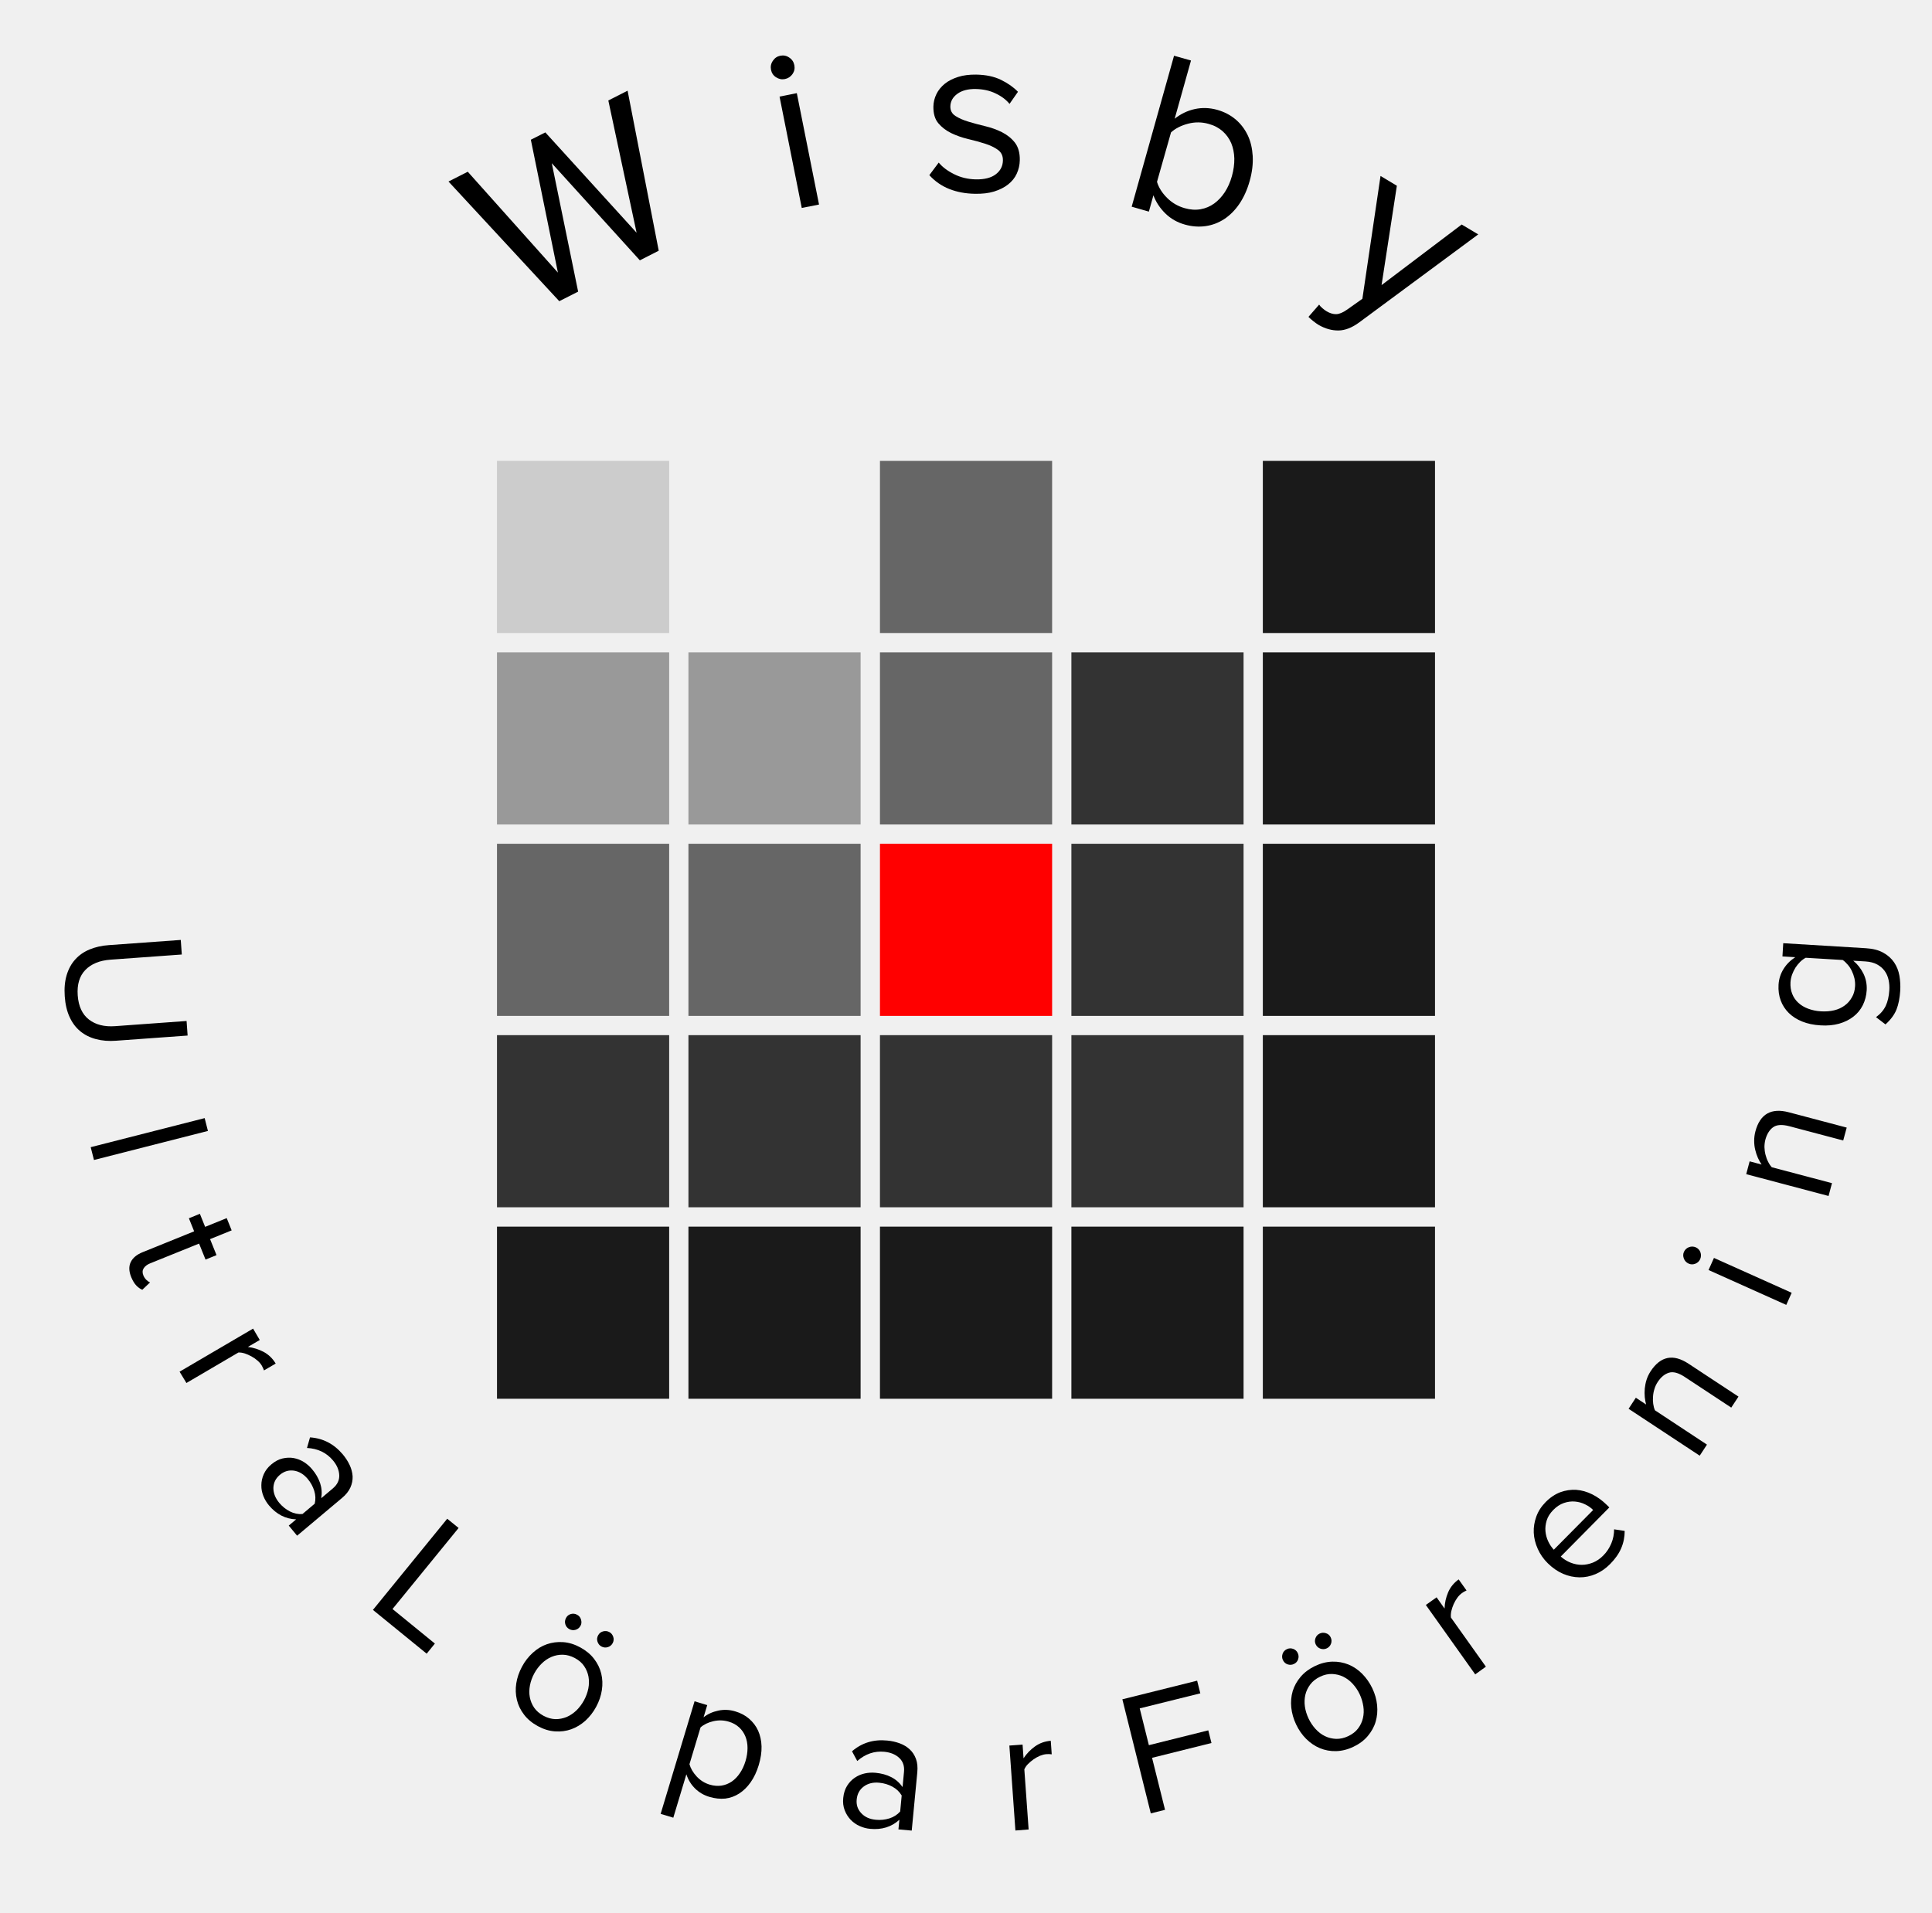
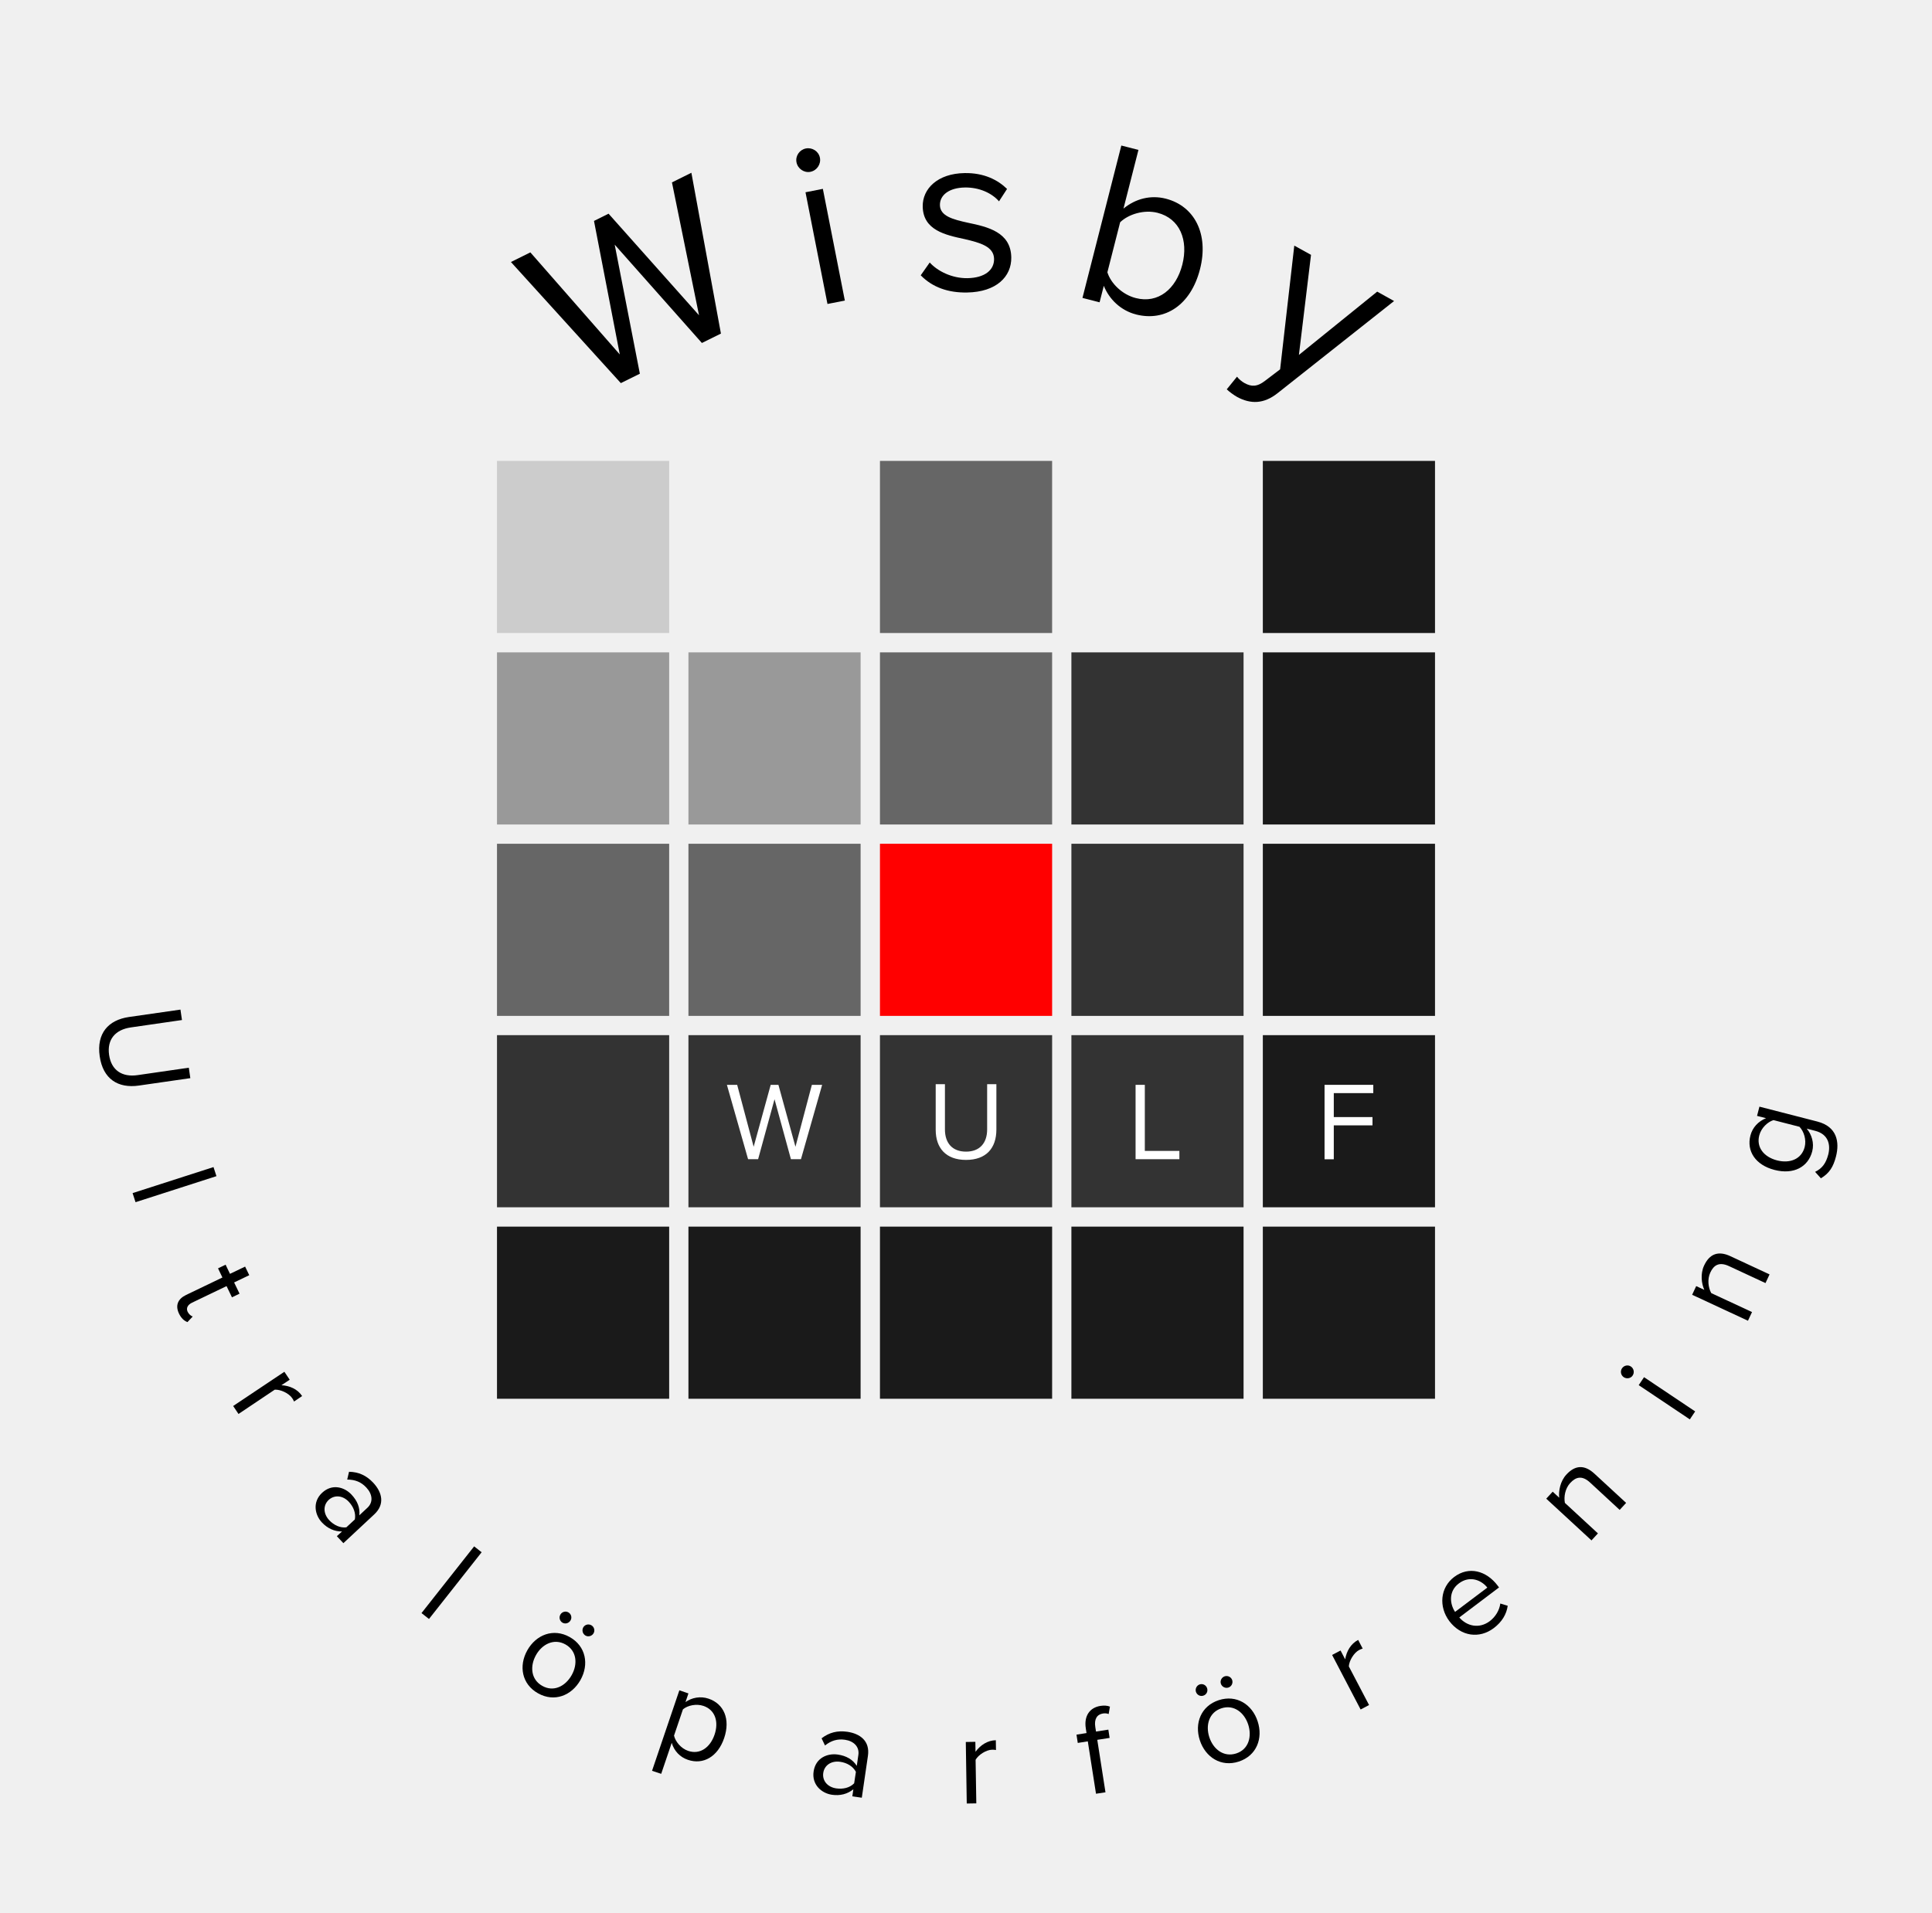
- <svg xmlns="http://www.w3.org/2000/svg" version="1.1" id="svg8" x="0px" y="0px" viewBox="0 0 2426.1 2401.9" style="enable-background:new 0 0 2426.1 2401.9;" xml:space="preserve">
+ <svg xmlns="http://www.w3.org/2000/svg" version="1.1" x="0px" y="0px" width="2426.1px" height="2401.9px" viewBox="0 0 2426.1 2401.9" style="enable-background:new 0 0 2426.1 2401.9;" xml:space="preserve">
  <style type="text/css">
	.st0{fill-rule:evenodd;clip-rule:evenodd;fill:#CCCCCC;}
	.st1{fill-rule:evenodd;clip-rule:evenodd;fill:#666666;}
	.st2{fill-rule:evenodd;clip-rule:evenodd;fill:#999999;}
	.st3{fill-rule:evenodd;clip-rule:evenodd;fill:#333333;}
	.st4{fill-rule:evenodd;clip-rule:evenodd;fill:#1A1A1A;}
	.st5{fill-rule:evenodd;clip-rule:evenodd;fill:#FF0000;}
+ 	.st6{fill:#FFFFFF;}
</style>
-   <rect x="624.1" y="578.9" class="st0" width="216.2" height="216.2" />
-   <rect x="1105" y="578.9" class="st1" width="216.2" height="216.2" />
-   <rect x="624.1" y="819.4" class="st2" width="216.2" height="216.2" />
-   <rect x="864.5" y="819.4" class="st2" width="216.2" height="216.2" />
-   <rect x="1105" y="819.4" class="st1" width="216.2" height="216.2" />
-   <rect x="1345.4" y="819.4" class="st3" width="216.2" height="216.2" />
-   <rect x="624.1" y="1059.8" class="st1" width="216.2" height="216.2" />
-   <rect x="864.5" y="1059.8" class="st1" width="216.2" height="216.2" />
-   <rect x="1345.4" y="1059.8" class="st3" width="216.2" height="216.2" />
-   <rect x="624.1" y="1300.2" class="st3" width="216.2" height="216.2" />
-   <rect x="864.5" y="1300.2" class="st3" width="216.2" height="216.2" />
-   <rect x="1105" y="1300.2" class="st3" width="216.2" height="216.2" />
-   <rect x="1345.4" y="1300.2" class="st3" width="216.2" height="216.2" />
-   <rect x="1585.8" y="578.9" class="st4" width="216.2" height="216.2" />
-   <rect x="1585.8" y="819.4" class="st4" width="216.2" height="216.2" />
-   <rect x="1585.8" y="1059.8" class="st4" width="216.2" height="216.2" />
-   <rect x="1585.8" y="1300.2" class="st4" width="216.2" height="216.2" />
-   <rect x="624.1" y="1540.7" class="st4" width="216.2" height="216.2" />
-   <rect x="864.5" y="1540.7" class="st4" width="216.2" height="216.2" />
-   <rect x="1105" y="1540.7" class="st4" width="216.2" height="216.2" />
-   <rect x="1345.4" y="1540.7" class="st4" width="216.2" height="216.2" />
-   <rect x="1585.8" y="1540.7" class="st4" width="216.2" height="216.2" />
-   <rect x="1105" y="1059.8" class="st5" width="216.2" height="216.2" />
-   <g>
-     <path d="M81.3,1251.4c-0.7-10,0.1-18.9,2.4-26.6c2.3-7.7,5.9-14.3,10.7-19.6c4.8-5.4,10.8-9.6,18-12.6c7.2-3,15.3-4.9,24.5-5.5   l90.1-6.5l1.3,18.3l-89.7,6.5c-13.5,1-24,5.3-31.4,12.9c-7.4,7.6-10.6,18.3-9.6,32s5.7,23.8,14.1,30.3c8.4,6.5,19.4,9.3,32.9,8.3   l89.7-6.5l1.3,18.3l-89.9,6.5c-9.1,0.7-17.5,0-25.1-2c-7.6-2-14.2-5.3-19.8-9.9c-5.6-4.6-10.1-10.6-13.4-17.9   C84,1270.1,82,1261.4,81.3,1251.4z" />
-     <path d="M113.9,1440.9l143.1-36.5l4.1,16.1L118,1457L113.9,1440.9z" />
-     <path d="M164.8,1604.2c-3-7.4-3.2-13.7-0.6-19c2.6-5.3,7.5-9.4,14.9-12.4l64.7-26.2l-6.6-16.4l13.8-5.6l6.6,16.4l27.1-11l6.2,15.4   l-27.1,11l8.1,20.1l-13.8,5.6l-8.1-20.1l-61.4,24.8c-3.7,1.5-6.4,3.5-8.1,6.1c-1.7,2.6-1.9,5.6-0.5,9c0.9,2.2,2.1,4,3.7,5.6   s3.1,2.6,4.7,3.3l-9.7,9.2c-2.7-1.1-5.2-2.9-7.6-5.4C168.8,1612.2,166.7,1608.7,164.8,1604.2z" />
-     <path d="M225.5,1722.9l92.3-54.1l8.4,14.3l-14.9,8.7c7,0.9,13.6,3,19.9,6.3c6.2,3.4,11.2,8.2,15,14.6l-14.7,8.6   c-0.7-2-1.6-4-2.8-6.1c-1.3-2.2-3-4.2-5.3-6.2c-2.3-2-4.8-3.8-7.6-5.3c-2.8-1.5-5.6-2.8-8.4-3.7c-2.8-0.9-5.5-1.3-8-1.2l-65.3,38.3   L225.5,1722.9z" />
-     <path d="M362.6,1916.2l9.3-7.8c-13.4-0.5-24.8-6.4-34.2-17.6c-2.9-3.5-5.3-7.4-7-11.8c-1.7-4.3-2.6-8.8-2.5-13.5   c0-4.7,1-9.3,3-13.8c2-4.5,5.1-8.7,9.6-12.4c4.5-3.8,9.2-6.3,14-7.4s9.5-1.3,14-0.5c4.5,0.8,8.8,2.5,12.7,4.9   c3.9,2.5,7.4,5.5,10.3,9c4.8,5.6,8.1,11.5,10.2,17.6c2,6.1,2.5,12.4,1.4,18.9l14.7-12.4c5.5-4.7,8.2-10.2,7.9-16.6   c-0.3-6.4-2.9-12.6-8-18.6c-8.1-9.6-18.9-14.8-32.5-15.5l3.8-13.3c16.4,1.1,30,8.2,41.1,21.3c3.6,4.3,6.5,8.8,8.7,13.5   c2.2,4.7,3.4,9.4,3.7,14.1c0.2,4.7-0.7,9.4-2.8,14.1c-2.1,4.6-5.6,9.1-10.6,13.2l-56.3,47.3L362.6,1916.2z M350.7,1887.7   c3.8,4.5,8.2,8.1,13.3,10.7c5.1,2.6,10.3,3.7,15.8,3.3l15.4-13c1.3-5.3,1.1-10.7-0.6-16.2c-1.7-5.4-4.4-10.4-8.2-14.9   c-5-6-10.8-9.4-17.3-10.4c-6.5-0.9-12.4,0.8-17.7,5.3c-5.2,4.4-7.9,9.8-8.1,16.4C343.3,1875.5,345.7,1881.7,350.7,1887.7z" />
-     <path d="M468.3,2022.1l93.3-114.5l14.3,11.6L492.9,2021l53.2,43.4l-10.3,12.7L468.3,2022.1z" />
-     <path d="M675.4,2168.1c-7.1-3.9-12.9-8.6-17.3-14.4c-4.4-5.7-7.4-11.9-9-18.6c-1.6-6.7-1.9-13.5-0.8-20.7c1.1-7.1,3.5-14.1,7.2-21   c3.6-6.8,8.2-12.6,13.6-17.5c5.4-4.9,11.3-8.5,17.7-10.7c6.4-2.2,13.2-3.1,20.4-2.6c7.2,0.5,14.3,2.7,21.5,6.6   c7.1,3.9,12.9,8.6,17.3,14.4c4.4,5.7,7.4,11.9,9,18.5c1.6,6.6,1.9,13.5,0.8,20.7s-3.5,14.2-7.1,20.9c-3.7,6.9-8.3,12.7-13.6,17.6   c-5.4,4.8-11.3,8.4-17.7,10.7c-6.4,2.3-13.3,3.2-20.4,2.7C689.7,2174.2,682.6,2172,675.4,2168.1z M682.5,2155.1   c5.1,2.7,10.1,4.1,15,4.2c4.9,0.1,9.6-0.9,14.1-2.7c4.4-1.9,8.5-4.7,12.3-8.3c3.7-3.7,6.9-7.9,9.5-12.7c2.6-4.8,4.4-9.8,5.4-14.8   c1-5.1,1-10,0.2-14.8c-0.9-4.8-2.7-9.2-5.4-13.2c-2.7-4.1-6.7-7.5-11.7-10.2c-5.1-2.7-10.1-4.1-15.1-4.2c-5-0.1-9.7,0.8-14.2,2.7   c-4.5,1.9-8.5,4.6-12.2,8.2c-3.7,3.6-6.9,7.8-9.5,12.6c-2.6,4.8-4.4,9.8-5.4,14.9c-1,5.2-1.1,10.1-0.2,14.9   c0.9,4.7,2.7,9.2,5.5,13.3C673.5,2148.9,677.4,2152.3,682.5,2155.1z M729,2042c-1.4,2.6-3.5,4.3-6.2,5.1c-2.7,0.8-5.3,0.5-7.8-0.8   c-2.6-1.4-4.3-3.5-5.1-6.2c-0.8-2.7-0.5-5.3,0.9-7.9c1.3-2.5,3.3-4.1,6-4.9c2.7-0.8,5.3-0.5,7.9,0.9c2.5,1.3,4.1,3.3,4.9,6   S730.4,2039.6,729,2042z M769.4,2063.8c-1.4,2.6-3.5,4.3-6.2,5.1c-2.8,0.8-5.4,0.5-7.9-0.8c-2.5-1.3-4.1-3.4-5-6.1   c-0.9-2.7-0.6-5.4,0.8-8c1.3-2.5,3.4-4.1,6.1-4.9c2.8-0.8,5.4-0.5,7.9,0.8c2.5,1.3,4.1,3.4,5,6.1   C771,2058.7,770.7,2061.3,769.4,2063.8z" />
-     <path d="M891,2257c-7.1-2.1-13.1-5.6-18.1-10.5c-5-4.9-8.7-10.9-11-17.9l-16.4,54.5l-15.9-4.8l42.6-141.4l15.9,4.8l-4.6,15.3   c5.2-4.1,11.4-6.9,18.5-8.4c7.1-1.5,14.2-1.2,21.4,1c6.8,2,12.6,5.1,17.4,9.3c4.8,4.2,8.6,9.1,11.2,14.9c2.6,5.8,4.1,12.4,4.3,19.7   c0.2,7.3-1,15.1-3.5,23.5c-2.5,8.3-5.9,15.5-10.1,21.5c-4.2,6-9,10.7-14.4,14.2c-5.4,3.5-11.3,5.6-17.6,6.4   C904.4,2259.7,897.8,2259,891,2257z M891.3,2241.6c5.1,1.5,10,1.9,14.7,1.2c4.7-0.7,9-2.5,12.9-5.1c3.9-2.7,7.3-6.2,10.3-10.7   c3-4.4,5.3-9.5,7-15.1c1.7-5.7,2.5-11.1,2.5-16.4c0-5.3-0.9-10.1-2.7-14.5c-1.8-4.4-4.4-8.2-7.9-11.4c-3.5-3.2-7.8-5.6-12.9-7.1   c-6.4-1.9-12.8-2.1-19.4-0.6c-6.5,1.5-11.9,4.1-16.1,7.8l-13.9,46.2c1.5,5.4,4.5,10.5,9.1,15.5   C879.4,2236.2,884.9,2239.7,891.3,2241.6z" />
-     <path d="M1128.2,2297.8l1.2-12.1c-9.9,9-22.1,12.8-36.7,11.4c-4.6-0.4-9-1.6-13.2-3.5c-4.3-1.9-8-4.5-11.3-7.9   c-3.2-3.4-5.7-7.3-7.5-12s-2.4-9.8-1.8-15.5c0.6-5.9,2.2-10.9,4.8-15.1s5.8-7.6,9.7-10.2c3.8-2.6,8-4.4,12.5-5.4   c4.5-1,9.1-1.2,13.6-0.8c7.3,0.7,13.9,2.5,19.6,5.4c5.7,2.9,10.5,7.1,14.3,12.5l1.8-19.2c0.7-7.2-1.3-13-6-17.4   c-4.7-4.4-10.9-6.9-18.7-7.7c-12.5-1.2-23.8,2.7-34,11.6l-6.6-12.2c12.4-10.7,27.2-15.2,44.2-13.5c5.6,0.5,10.8,1.7,15.7,3.5   c4.9,1.8,9,4.3,12.5,7.5s6.1,7.2,7.9,12c1.8,4.8,2.3,10.4,1.7,16.9l-7,73.2L1128.2,2297.8z M1099.8,2285.7c5.9,0.6,11.5,0,17-1.7   c5.4-1.7,10-4.6,13.6-8.7l1.9-20.1c-2.8-4.7-6.7-8.4-11.7-11.1c-5-2.7-10.4-4.3-16.3-4.9c-7.8-0.8-14.3,0.8-19.6,4.7   c-5.3,3.9-8.2,9.3-8.9,16.2c-0.7,6.8,1.2,12.5,5.7,17.3C1085.9,2282.2,1092,2285,1099.8,2285.7z" />
-     <path d="M1275.1,2299.2l-7.6-106.7l16.6-1.2l1.2,17.2c3.9-5.9,8.7-10.9,14.5-15c5.8-4.1,12.3-6.4,19.7-7l1.2,17   c-2.1-0.3-4.3-0.4-6.7-0.2c-2.5,0.2-5.2,0.9-8,2c-2.8,1.2-5.5,2.7-8.1,4.5c-2.6,1.8-4.9,3.8-7,5.9c-2.1,2.1-3.6,4.4-4.6,6.7   l5.4,75.5L1275.1,2299.2z" />
-     <path d="M1445.1,2277.7l-35.7-143.3l93.9-23.4l4,15.9l-76.1,18.9l11.5,46.2l74.6-18.6l4,15.9l-74.6,18.6l16.3,65.3L1445.1,2277.7z" />
-     <path d="M1629.6,2076.2c1.3,2.7,1.4,5.3,0.5,8c-0.9,2.7-2.7,4.6-5.2,5.8c-2.7,1.3-5.3,1.4-8,0.5c-2.7-0.9-4.6-2.7-5.9-5.4   c-1.2-2.5-1.3-5.1-0.4-7.8c0.9-2.7,2.7-4.6,5.4-5.9c2.5-1.2,5.1-1.3,7.8-0.4C1626.5,2072,1628.4,2073.7,1629.6,2076.2z    M1699.6,2194c-7.3,3.5-14.6,5.3-21.8,5.5c-7.2,0.2-14-1.1-20.3-3.7c-6.3-2.6-12-6.5-17.2-11.6c-5.1-5.1-9.4-11.2-12.7-18.2   c-3.3-6.9-5.3-14-6.1-21.3c-0.7-7.2-0.1-14.1,1.8-20.6c2-6.5,5.3-12.5,10-18c4.7-5.5,10.7-10,18-13.5c7.3-3.5,14.6-5.3,21.8-5.5   c7.2-0.2,13.9,1.1,20.2,3.6c6.3,2.6,12,6.4,17.2,11.6c5.1,5.2,9.4,11.2,12.7,18.1c3.4,7.1,5.4,14.2,6.1,21.4   c0.7,7.2,0.1,14.1-1.8,20.6c-1.9,6.6-5.3,12.6-9.9,18.1C1712.9,2186.1,1706.9,2190.5,1699.6,2194z M1693.2,2180.6   c5.2-2.5,9.3-5.7,12.2-9.6c3-3.9,5-8.3,6.1-13c1.1-4.7,1.3-9.6,0.5-14.8c-0.8-5.2-2.3-10.3-4.6-15.2c-2.3-4.9-5.3-9.3-8.8-13.1   c-3.5-3.8-7.5-6.8-11.8-8.9c-4.4-2.1-9-3.2-13.9-3.4c-4.9-0.2-10,0.9-15.2,3.4c-5.2,2.5-9.3,5.7-12.3,9.7c-3,4-5.1,8.3-6.2,13   c-1.1,4.7-1.3,9.6-0.6,14.7c0.7,5.1,2.3,10.2,4.6,15.1c2.3,4.9,5.3,9.3,8.8,13.2c3.6,3.9,7.5,6.9,11.9,9c4.3,2.1,9,3.2,14,3.4   C1682.9,2184.2,1688,2183.1,1693.2,2180.6z M1671,2056.6c1.3,2.7,1.4,5.3,0.4,8c-1,2.7-2.8,4.6-5.3,5.8c-2.5,1.2-5.2,1.3-7.9,0.4   c-2.7-0.9-4.7-2.7-6-5.4c-1.2-2.5-1.3-5.1-0.3-7.8c1-2.7,2.8-4.6,5.3-5.8c2.5-1.2,5.2-1.3,7.9-0.4   C1667.9,2052.3,1669.8,2054,1671,2056.6z" />
-     <path d="M1852.5,2103.1l-62-87.2l13.5-9.6l10,14.1c0.2-7.1,1.7-13.8,4.5-20.4c2.8-6.5,7.2-11.9,13.2-16.2l9.9,13.9   c-1.9,0.8-3.9,1.9-5.8,3.3c-2,1.5-4,3.4-5.8,5.9c-1.8,2.5-3.3,5.1-4.6,8c-1.3,2.9-2.2,5.8-2.9,8.7c-0.6,2.9-0.8,5.6-0.5,8.1   l43.9,61.7L1852.5,2103.1z" />
-     <path d="M2022,1964.4c-5.6,5.7-11.7,9.9-18.3,12.7c-6.6,2.8-13.4,4.2-20.3,4.1c-6.9-0.1-13.7-1.5-20.5-4.4   c-6.8-2.9-13.2-7.3-19.2-13.2c-5.5-5.4-9.7-11.5-12.7-18.2c-3-6.7-4.7-13.5-5-20.3c-0.3-6.8,0.8-13.6,3.2-20.2   c2.4-6.7,6.3-12.7,11.7-18.2c5.7-5.8,11.9-9.9,18.4-12.4c6.6-2.4,13.3-3.4,20.1-3c6.8,0.5,13.5,2.4,20.1,5.7   c6.6,3.3,12.7,7.8,18.4,13.4l3,3l-61,61.7c3.8,3.3,7.9,5.9,12.5,7.7c4.6,1.8,9.2,2.7,13.9,2.7c4.7,0,9.4-1,14-2.8   c4.6-1.9,9-4.8,13-8.9c4.4-4.4,7.7-9.5,10.1-15.2c2.4-5.8,3.5-11.7,3.5-17.7l13.3,2c0,7.5-1.4,14.8-4.4,21.8   S2028.2,1958.1,2022,1964.4z M2000.6,1896.6c-2.8-2.8-6.2-5.2-10.2-7.1c-4-2-8.2-3.1-12.7-3.5c-4.5-0.4-9.1,0.2-13.8,1.8   c-4.7,1.6-9.2,4.5-13.4,8.8c-4,4.1-6.8,8.4-8.2,13c-1.4,4.6-2,9.1-1.6,13.6c0.4,4.4,1.5,8.7,3.4,12.7c1.9,4.1,4.3,7.6,7.1,10.6   L2000.6,1896.6z" />
-     <path d="M2174,1768l-58.4-38.5c-7.9-5.2-14.5-7-19.9-5.3c-5.4,1.7-10,5.5-14,11.6c-1.8,2.7-3.2,5.6-4.1,8.7c-1,3.1-1.6,6.2-1.8,9.4   c-0.3,3.2-0.2,6.3,0.2,9.3c0.4,3,1.1,5.7,2.2,8.2l65.3,43.1l-9.1,13.9l-89.3-58.9l9.1-13.9l12.9,8.5c-0.8-2.8-1.3-5.9-1.7-9.3   c-0.3-3.4-0.3-7,0-10.7c0.4-3.7,1.1-7.5,2.3-11.2c1.2-3.7,2.9-7.2,5.1-10.6c12.5-19,28.4-22.1,47.6-9.4l62.7,41.3L2174,1768z" />
-     <path d="M2135,1581.5c-1.2,2.7-3.2,4.6-6.1,5.8c-2.9,1.1-5.7,1.1-8.5-0.2c-2.8-1.3-4.8-3.4-5.9-6.3c-1.1-2.9-1.1-5.7,0.1-8.4   c1.3-2.8,3.4-4.8,6.3-5.9c2.9-1.1,5.8-1,8.6,0.2c2.8,1.3,4.8,3.4,5.8,6.2C2136.3,1575.8,2136.2,1578.6,2135,1581.5z M2243.1,1639   l-97.6-43.8l6.8-15.2l97.6,43.8L2243.1,1639z" />
-     <path d="M2314.6,1432.5l-67.6-17.9c-9.1-2.4-16-2-20.5,1.3c-4.5,3.3-7.7,8.5-9.6,15.4c-0.8,3.1-1.2,6.3-1.2,9.5   c0.1,3.2,0.5,6.4,1.3,9.5c0.8,3.1,1.8,6,3.2,8.7c1.3,2.7,2.9,5.1,4.7,7.1l75.6,20l-4.3,16.1l-103.4-27.4l4.3-16.1l15,4   c-1.6-2.4-3.2-5.2-4.6-8.3c-1.4-3.1-2.5-6.5-3.4-10.2s-1.3-7.4-1.3-11.4c0-3.9,0.5-7.8,1.5-11.6c5.8-22,19.9-30,42.1-24.1   l72.6,19.2L2314.6,1432.5z" />
-     <path d="M2386.2,1244.5c-0.6,9.1-2.1,17-4.7,23.5s-7.2,12.7-13.8,18.7l-11.9-9.1c5.6-4.1,9.6-8.8,12.2-14.2   c2.5-5.4,4-11.9,4.5-19.6c0.3-4.4,0-8.7-0.9-12.9c-0.9-4.2-2.5-7.9-4.9-11.3c-2.4-3.3-5.6-6.1-9.5-8.2c-3.9-2.2-8.9-3.4-14.7-3.8   l-15.3-0.9c5.2,4.2,9.4,9.5,12.7,16c3.2,6.5,4.6,13.5,4.2,21c-0.4,6.9-2.1,13.2-4.9,18.9c-2.9,5.7-6.8,10.5-11.9,14.4   c-5,3.9-11,6.8-17.9,8.8c-6.9,1.9-14.7,2.7-23.4,2.1c-8.5-0.5-16.2-2.1-22.9-4.8c-6.7-2.7-12.3-6.3-16.9-10.8   c-4.5-4.5-7.9-9.7-10.1-15.7c-2.2-6-3.1-12.5-2.7-19.6c0.4-7.2,2.5-13.8,6.2-19.8c3.7-6,8.6-10.9,14.8-14.9l-16.1-1l1-16.6   l103.7,6.3c8.8,0.5,16.2,2.4,22,5.7c5.8,3.2,10.3,7.3,13.6,12.2c3.3,4.9,5.5,10.5,6.6,16.7   C2386.2,1231.7,2386.6,1238,2386.2,1244.5z M2329.5,1238.6c0.2-3.2-0.1-6.5-0.8-9.8c-0.8-3.3-1.9-6.4-3.3-9.3   c-1.4-2.9-3.1-5.5-5.1-7.8s-4-4.3-6.3-5.9l-46.5-2.8c-2.4,1.3-4.8,3-6.9,5.1s-4.1,4.5-5.9,7.2c-1.7,2.7-3.1,5.7-4.3,8.8   c-1.1,3.2-1.8,6.4-2,9.6c-0.3,5.3,0.4,10.2,2.1,14.5c1.7,4.4,4.3,8.2,7.7,11.3c3.4,3.2,7.6,5.7,12.5,7.5c4.9,1.8,10.3,3,16.2,3.3   s11.3-0.1,16.3-1.3c5-1.2,9.4-3.2,13.2-6c3.8-2.7,6.8-6.2,9.1-10.3C2327.9,1248.7,2329.2,1244,2329.5,1238.6z" />
+   <g id="Grid">
+     <rect x="624.1" y="578.9" class="st0" width="216.2" height="216.2" />
+     <rect x="1105" y="578.9" class="st1" width="216.2" height="216.2" />
+     <rect x="624.1" y="819.4" class="st2" width="216.2" height="216.2" />
+     <rect x="864.5" y="819.4" class="st2" width="216.2" height="216.2" />
+     <rect x="1105" y="819.4" class="st1" width="216.2" height="216.2" />
+     <rect x="1345.4" y="819.4" class="st3" width="216.2" height="216.2" />
+     <rect x="624.1" y="1059.8" class="st1" width="216.2" height="216.2" />
+     <rect x="864.5" y="1059.8" class="st1" width="216.2" height="216.2" />
+     <rect x="1345.4" y="1059.8" class="st3" width="216.2" height="216.2" />
+     <rect x="624.1" y="1300.2" class="st3" width="216.2" height="216.2" />
+     <rect x="864.5" y="1300.2" class="st3" width="216.2" height="216.2" />
+     <rect x="1105" y="1300.2" class="st3" width="216.2" height="216.2" />
+     <rect x="1345.4" y="1300.2" class="st3" width="216.2" height="216.2" />
+     <rect x="1585.8" y="578.9" class="st4" width="216.2" height="216.2" />
+     <rect x="1585.8" y="819.4" class="st4" width="216.2" height="216.2" />
+     <rect x="1585.8" y="1059.8" class="st4" width="216.2" height="216.2" />
+     <rect x="1585.8" y="1300.2" class="st4" width="216.2" height="216.2" />
+     <rect x="624.1" y="1540.7" class="st4" width="216.2" height="216.2" />
+     <rect x="864.5" y="1540.7" class="st4" width="216.2" height="216.2" />
+     <rect x="1105" y="1540.7" class="st4" width="216.2" height="216.2" />
+     <rect x="1345.4" y="1540.7" class="st4" width="216.2" height="216.2" />
+     <rect x="1585.8" y="1540.7" class="st4" width="216.2" height="216.2" />
+     <rect x="1105" y="1059.8" class="st5" width="216.2" height="216.2" />
  </g>
-   <g>
-     <path d="M803.5,327L692.9,205L726,366.3l-23.7,12L563.2,228l24.2-12.3l113.2,126.7l-34-166.9l18.2-9.2l114.6,126l-35.5-166.1   l24.2-12.3l39.1,201L803.5,327z" />
-     <path d="M985.6,99.3c-3.9,0.8-7.5,0-11-2.2c-3.5-2.2-5.6-5.4-6.4-9.4s-0.1-7.8,2.3-11.3c2.3-3.5,5.4-5.6,9.3-6.4   c4.1-0.8,7.8-0.1,11.3,2.3c3.5,2.3,5.6,5.5,6.4,9.6c0.8,4.1,0,7.8-2.3,11.1C992.8,96.4,989.6,98.5,985.6,99.3z M1006.8,261.2   l-27.9-139.9l21.7-4.3l27.9,139.9L1006.8,261.2z" />
-     <path d="M1224.2,243.4c-11.8-0.2-22.5-2.2-32.1-6c-9.6-3.8-18-9.6-25.1-17.4l11.8-15.8c4.6,5.6,11.1,10.5,19.4,14.6   c8.3,4.2,17.4,6.3,27.2,6.5c11,0.2,19.4-2,25.2-6.5c5.8-4.5,8.7-10.3,8.8-17.4c0.1-5.7-2-10.1-6.3-13.2c-4.3-3.1-9.7-5.7-16.3-7.8   c-6.6-2.1-13.6-4-21.2-5.8c-7.6-1.8-14.6-4.3-21.1-7.4c-6.5-3.2-11.9-7.3-16.2-12.4c-4.3-5.1-6.3-12.1-6.2-20.9   c0.1-5.5,1.4-10.8,3.8-15.7c2.4-5,6-9.3,10.5-13c4.6-3.7,10.2-6.5,16.8-8.6c6.6-2.1,14.2-3,22.6-2.9c12.2,0.2,22.6,2.4,31.2,6.6   c8.6,4.2,15.7,9.2,21.3,15l-10.6,15.2c-4.2-5.2-10-9.6-17.4-13.1c-7.3-3.6-15.6-5.4-24.9-5.6c-9.8-0.2-17.6,1.9-23.3,6.1   c-5.7,4.2-8.6,9.5-8.7,15.8c-0.1,5.1,2,9.1,6.3,11.9c4.3,2.8,9.7,5.2,16.3,7.2c6.6,2,13.6,3.9,21.2,5.7c7.5,1.8,14.6,4.3,21.1,7.6   c6.5,3.3,11.9,7.6,16.2,13.1c4.2,5.5,6.3,12.9,6.1,22.1c-0.1,5.9-1.4,11.5-3.8,16.8c-2.4,5.3-6.1,9.8-10.9,13.6   c-4.8,3.8-10.7,6.7-17.7,8.9C1241.6,242.6,1233.5,243.6,1224.2,243.4z" />
-     <path d="M1421.1,259.6L1474.3,70l21.3,6l-20.5,73.1c7.6-6,16-10.1,25.2-12.1c9.2-2,18.5-1.7,28,0.9c8.9,2.5,16.6,6.5,23.2,12   c6.5,5.5,11.6,12.2,15.3,19.9s5.7,16.5,6.3,26.3c0.5,9.8-0.7,20.1-3.8,31.1c-3.1,11.2-7.5,20.8-13,28.9c-5.5,8.1-11.9,14.4-19,19.1   c-7.1,4.6-14.9,7.6-23.3,8.8c-8.4,1.2-17.1,0.6-26-1.9c-9.7-2.7-17.9-7.4-24.7-14.1c-6.8-6.7-11.8-14.3-14.9-22.7l-5.7,20.5   L1421.1,259.6z M1452.9,228.4c2.1,7.1,6.3,13.8,12.6,20.1c6.3,6.3,13.7,10.6,22.3,13c7,2,13.6,2.4,19.9,1.3   c6.2-1.1,11.9-3.5,17-7.2c5.1-3.7,9.6-8.5,13.4-14.3c3.8-5.9,6.8-12.6,8.9-20.2c2.1-7.6,3.1-14.9,3-22c-0.2-7.1-1.5-13.5-3.9-19.3   c-2.5-5.8-6.1-10.8-10.8-15c-4.8-4.2-10.6-7.3-17.6-9.2c-8.5-2.4-17.2-2.5-25.9-0.2c-8.7,2.3-15.8,5.9-21.3,10.9L1452.9,228.4z" />
-     <path d="M1656.5,382.6c0.9,1.5,2.3,3,4.2,4.6c1.8,1.5,3.5,2.8,5,3.7c4.2,2.5,8.3,3.8,12.2,3.7c3.9-0.1,8.5-2,13.7-5.7l19.2-13.6   l22.8-154.3l20.5,12.3l-19.2,124.8l100.6-76.1l20.8,12.4l-149.4,110.5c-9.1,6.7-17.8,10.1-26.1,10.2c-8.3,0.1-16.6-2.2-24.8-6.9   c-2-1.2-4.3-2.8-6.8-4.8c-2.5-2-4.5-3.7-6.1-5.4L1656.5,382.6z" />
+   <g id="Layer_3">
+     <path class="st6" d="M972.6,1380.7L952,1456h-12.6l-26.6-93.4h12.9l20.7,77.8l21.4-77.8h9.7l21.4,77.8l20.6-77.8h12.9l-26.6,93.4   h-12.6L972.6,1380.7z" />
+     <path class="st6" d="M1175,1361.8h11.6v56.8c0,17.1,9.2,27.9,26.5,27.9c17.2,0,26.5-10.8,26.5-27.9v-56.8h11.6v57   c0,23.2-12.7,38.1-38.1,38.1s-38.1-15-38.1-37.9V1361.8z" />
+     <path class="st6" d="M1426,1362.6h11.6v83h43.4v10.4h-55V1362.6z" />
+     <path class="st6" d="M1663.3,1362.6h61.2v10.4h-49.6v30.1h48.6v10.4h-48.6v42.6h-11.6V1362.6z" />
+   </g>
+   <g id="Text">
+     <g>
+       <path d="M226.6,1268.1l1.9,13.1l-64.3,9.3c-19.3,2.8-30,15-27.2,34.5c2.8,19.5,16.5,28.2,35.8,25.4l64.3-9.3l1.9,13.1l-64.5,9.3    c-26.3,3.8-45.2-8.2-49.3-36.8c-4.1-28.7,10.7-45.5,36.7-49.3L226.6,1268.1z" />
+       <path d="M268.1,1465.9l3.7,11.4L170.2,1510l-3.7-11.4L268.1,1465.9z" />
+       <path d="M233.7,1626.5l45.6-21.9l-5.5-11.5l9.5-4.6l5.5,11.5l19-9.1l5.2,10.8l-19,9.1l6.8,14.1l-9.5,4.6l-6.8-14.1l-43.3,20.8    c-5.2,2.5-7.8,6.6-5.6,11.4c1.5,3,4.1,5.3,6.4,6l-6.6,7c-3.9-1.5-7.7-4.5-10.7-10.8C219.9,1639.5,223.4,1631.5,233.7,1626.5z" />
+       <path d="M357.1,1723l6.7,10l-10.4,6.9c10.3,0.6,20.2,4.8,26,13.6l-10.2,6.9c-0.5-1.4-1.2-2.7-2.3-4.3    c-4.1-6.1-14.8-11.1-21.9-10.6l-45.5,30.5l-6.7-10L357.1,1723z" />
+       <path d="M429.5,1923.6c-9.5,0.1-18.2-3.8-25.3-11.4c-9-9.6-12-25.8,0.3-37.2c12.6-11.8,28.1-7.2,37,2.4    c7.2,7.7,10.8,16.4,9.7,25.9l10.2-9.5c7.6-7.1,6.3-17.2-1.4-25.4c-6.3-6.8-13.9-10-24-10l2.3-9.8c12,0.2,21.8,4.6,30.4,13.8    c11.1,11.9,15,26.9,1.3,39.7l-38.8,36.2l-8.2-8.8L429.5,1923.6z M445.6,1908.5c1.5-7.8-1.7-15.9-7.5-22.1    c-7.6-8.2-18.1-9.1-25.4-2.4c-7.1,6.7-6.9,17.2,0.7,25.4c5.8,6.2,13.7,10,21.5,9L445.6,1908.5z" />
+       <path d="M595.4,1942.3l9.4,7.4l-66.1,83.8l-9.4-7.4L595.4,1942.3z" />
+       <path d="M662.2,2072.8c11-19.5,32.7-28.1,53.2-16.6s24.5,34.5,13.5,54s-32.7,28.2-53.2,16.7    C655.1,2115.4,651.2,2092.3,662.2,2072.8z M717.9,2104c7.7-13.7,6.6-30.4-7.8-38.5c-14.4-8.1-29.4-0.3-37,13.3    c-7.8,13.8-6.6,30.6,7.8,38.7C695.3,2125.7,710.1,2117.9,717.9,2104z M703.7,2028c2-3.5,6.5-4.8,10-2.8c3.6,2,4.8,6.5,2.8,10    c-2,3.6-6.5,5-10.1,3C702.9,2036.2,701.6,2031.6,703.7,2028z M732.4,2044.1c2-3.5,6.5-4.8,10.2-2.7c3.5,2,4.8,6.5,2.8,10    c-2,3.6-6.6,4.9-10.1,3C731.7,2052.3,730.4,2047.8,732.4,2044.1z" />
+       <path d="M818.8,2224.2l34.3-101.1l11.4,3.9l-3.7,10.9c7.8-5.6,18.7-7.8,29-4.3c19.2,6.5,27.6,25.6,19.6,49.4    c-8,23.6-26.4,34-45.6,27.4c-10-3.4-17.2-11.1-20.3-21.3l-13.2,38.9L818.8,2224.2z M883.4,2142.7c-8.9-3-19.7-0.8-25.8,4.3    l-11.2,33c1.8,7.7,8.9,16.2,17.8,19.2c14.7,5,27.6-4.2,33.1-20.4S898.1,2147.7,883.4,2142.7z" />
+       <path d="M1071.6,2247.4c-7.4,6-16.6,8.4-26.9,6.9c-13-1.9-25.5-12.6-23-29.3c2.5-17.1,17.5-23.1,30.4-21.2    c10.4,1.5,18.7,6.1,23.8,14.2l2-13.8c1.5-10.3-5.9-17.4-16.9-19c-9.2-1.3-17.1,0.9-25,7.2l-4.3-9c9.5-7.3,19.9-10,32.4-8.2    c16.1,2.4,28.5,11.6,25.8,30.2l-7.7,52.6l-11.9-1.7L1071.6,2247.4z M1074.8,2225.5c-3.7-7-11.3-11.4-19.7-12.6    c-11.1-1.6-19.9,4.2-21.3,14c-1.4,9.7,5.3,17.8,16.4,19.4c8.4,1.2,16.9-0.7,22.4-6.4L1074.8,2225.5z" />
+       <path d="M1212.8,2188l12-0.2l0.2,12.5c6.1-8.3,15-14.3,25.5-14.5l0.2,12.3c-1.4-0.3-2.9-0.4-4.8-0.4c-7.4,0.1-17.3,6.4-20.8,12.7    l0.9,54.7l-12,0.2L1212.8,2188z" />
+       <path d="M1366,2187.2l-12.6,2l-1.6-10.4l12.6-2l-0.9-5.8c-2.5-15.8,5-26.2,18.3-28.3c4.4-0.7,8.7-0.5,12,0.9l-1.6,9.3    c-2.1-0.8-4.4-1.1-7.1-0.7c-7.7,1.2-11.2,7.2-9.7,16.9l0.9,5.8l15.5-2.4l1.6,10.4l-15.5,2.4l10.3,65.9l-11.9,1.8L1366,2187.2z" />
+       <path d="M1501.8,2125c-1.2-3.8,0.9-8,4.7-9.3c4-1.3,8,0.9,9.3,4.7c1.3,4-0.7,8.1-4.7,9.4C1507.3,2131.1,1503.1,2129,1501.8,2125z     M1506.7,2185.9c-7-21.3,1.4-43.1,23.7-50.4c22.3-7.3,42,5.3,48.9,26.6c7,21.3-1.3,43.2-23.7,50.5    C1533.4,2219.9,1513.7,2207.2,1506.7,2185.9z M1567.4,2166c-4.9-14.9-17.9-25.4-33.6-20.3s-20.1,21.4-15.2,36.3    c4.9,15.1,18.1,25.5,33.8,20.4S1572.3,2181.1,1567.4,2166z M1533.1,2114.8c-1.2-3.8,0.9-8,4.9-9.3c3.8-1.2,8,0.9,9.3,4.7    c1.3,4-0.9,8.2-4.7,9.4C1538.6,2120.9,1534.4,2118.7,1533.1,2114.8z" />
+       <path d="M1672.8,2078.7l10.6-5.6l5.8,11.1c1.7-10.1,6.9-19.5,16.3-24.4l5.7,10.9c-1.4,0.4-2.8,0.9-4.5,1.8    c-6.5,3.4-12.6,13.5-12.9,20.6l25.4,48.5l-10.6,5.6L1672.8,2078.7z" />
+       <path d="M1826,1980.8c18.6-14.1,40.6-7.8,54.6,10.7l1.8,2.4l-49.9,37.7c9.5,11,25,14.6,38.3,4.6c7-5.3,12.1-13.5,13.2-22.1    l9.3,2.8c-1.5,10.8-7.3,20.3-17.4,28c-18.3,13.8-41.3,10.5-55.9-8.7C1806.5,2018.2,1808.4,1994.1,1826,1980.8z M1827.2,2024.6    l40.5-30.5c-7.1-9.1-21.8-15.8-35.8-5.2C1818.7,1998.8,1820.6,2014.8,1827.2,2024.6z" />
+       <path d="M1996.7,1862.1c-10-9.2-17.8-7.1-24.9,0.6c-6.4,6.9-8.2,17.4-6.7,25l41.5,38.3l-8.1,8.8l-56.8-52.4l8.1-8.8l8.2,7.6    c-1-8.3,1.2-20.7,9-29.1c10.9-11.9,22.7-12.6,35.1-1.2l39.9,36.8l-8.1,8.8L1996.7,1862.1z" />
+       <path d="M2039,1729.8c-3.7-2.5-4.6-7.5-2.2-11.1c2.5-3.7,7.5-4.8,11.2-2.3c3.7,2.5,4.7,7.6,2.2,11.3    C2047.9,1731.3,2042.8,1732.3,2039,1729.8z M2057.8,1739.8l6.7-10l64.2,43l-6.7,10L2057.8,1739.8z" />
+       <path d="M2171.2,1590.3c-12.3-5.7-19.2-1.3-23.5,8.1c-4,8.6-2.5,19.1,1.2,25.8l51.2,23.8l-5.1,10.9l-70.1-32.6l5.1-10.9l10.2,4.7    c-3.5-7.6-5.2-20-0.3-30.5c6.8-14.7,17.8-18.9,33-11.8l49.2,22.9l-5.1,10.9L2171.2,1590.3z" />
+       <path d="M2279.3,1471.9c9-4.3,13.7-11,16.5-21.7c3.2-12.4,0.1-25.6-16.3-29.8l-10.7-2.8c6.2,7.4,9.6,18,6.9,28.5    c-5,19.5-23.1,29.6-47.3,23.4c-24-6.2-35.4-23.6-30.3-43.3c2.6-10.1,9.9-17.8,19.6-21.7l-11.3-2.9l3-11.6l72.7,18.7    c24.8,6.4,28.1,25.7,23.4,44c-3.3,12.7-8,20.7-18.9,27.3L2279.3,1471.9z M2227,1406.9c-7.5,2.4-15.4,9.9-17.8,19.2    c-3.9,15,5.8,27.1,22.3,31.4c16.4,4.2,30.8-1.7,34.7-16.7c2.4-9.3-1-19.8-6.5-25.5L2227,1406.9z" />
+     </g>
+     <g>
+       <path d="M771.9,307.3l31.6,162.1l-23.9,11.8l-138-152.1L666,317l112.3,128.2l-32.4-167.7l18.3-9.1L877.8,396l-34-166.9l24.4-12.1    l37.1,202l-23.9,11.8L771.9,307.3z" />
+       <path d="M1000.2,203.9c-1.6-8.1,3.8-15.8,11.7-17.4c8.1-1.6,16.1,3.5,17.7,11.6c1.6,8.1-3.8,16.1-11.9,17.7    C1009.8,217.4,1001.8,212,1000.2,203.9z M1011.5,241.5l21.8-4.3l27.6,140.3l-21.8,4.3L1011.5,241.5z" />
+       <path d="M1167.5,329.7c9.7,10.8,27.9,20,47.4,19.7c21.9-0.4,33.6-10.3,33.4-24.2c-0.3-15.7-17.8-20.4-37.1-24.9    c-24.4-5.2-52-11.3-52.5-40.9c-0.4-22.2,18.6-41.5,52.6-42c24.3-0.4,41.6,8.5,53.3,19.9l-10.1,15.6c-8.8-10.2-24.6-17.7-42.9-17.4    c-19.5,0.3-31.5,9.4-31.3,22.1c0.2,13.9,16.6,18.1,35.3,22.2c25,5.2,53.8,11.9,54.3,43.5c0.4,24-18.5,43.5-55.6,44.1    c-23.4,0.4-43.3-6.4-58.1-21.6L1167.5,329.7z" />
+       <path d="M1408.1,182.8l21.5,5.5l-18.8,73.7c15.1-12.4,34-17.3,53-12.5c36.2,9.2,54.4,44.4,43.1,88.6c-11.5,45.1-44,66.1-80.2,56.9    c-19.5-5-33.9-19.3-40.6-36l-5.3,20.7l-21.5-5.5L1408.1,182.8z M1426.3,374.4c28.1,7.2,50.5-11.3,58.4-42    c7.8-30.7-3-57.9-31.1-65.1c-16.9-4.3-36.5,1.7-47,11.9l-16,62.8C1394.9,356,1409.3,370.1,1426.3,374.4z" />
+       <path d="M1562.7,481.1c8.5,4.7,15.8,5.1,26-2.9l18.8-14.3l17.8-155.4l21,11.6l-15.2,125.7l98.3-79.5l21.2,11.8l-146.1,115.6    c-17.6,14-34.1,13.9-50.8,5c-4.1-2.3-10.2-6.7-13.2-9.7l12.9-15.9C1555.4,476,1559.6,479.4,1562.7,481.1z" />
+     </g>
  </g>
</svg>
